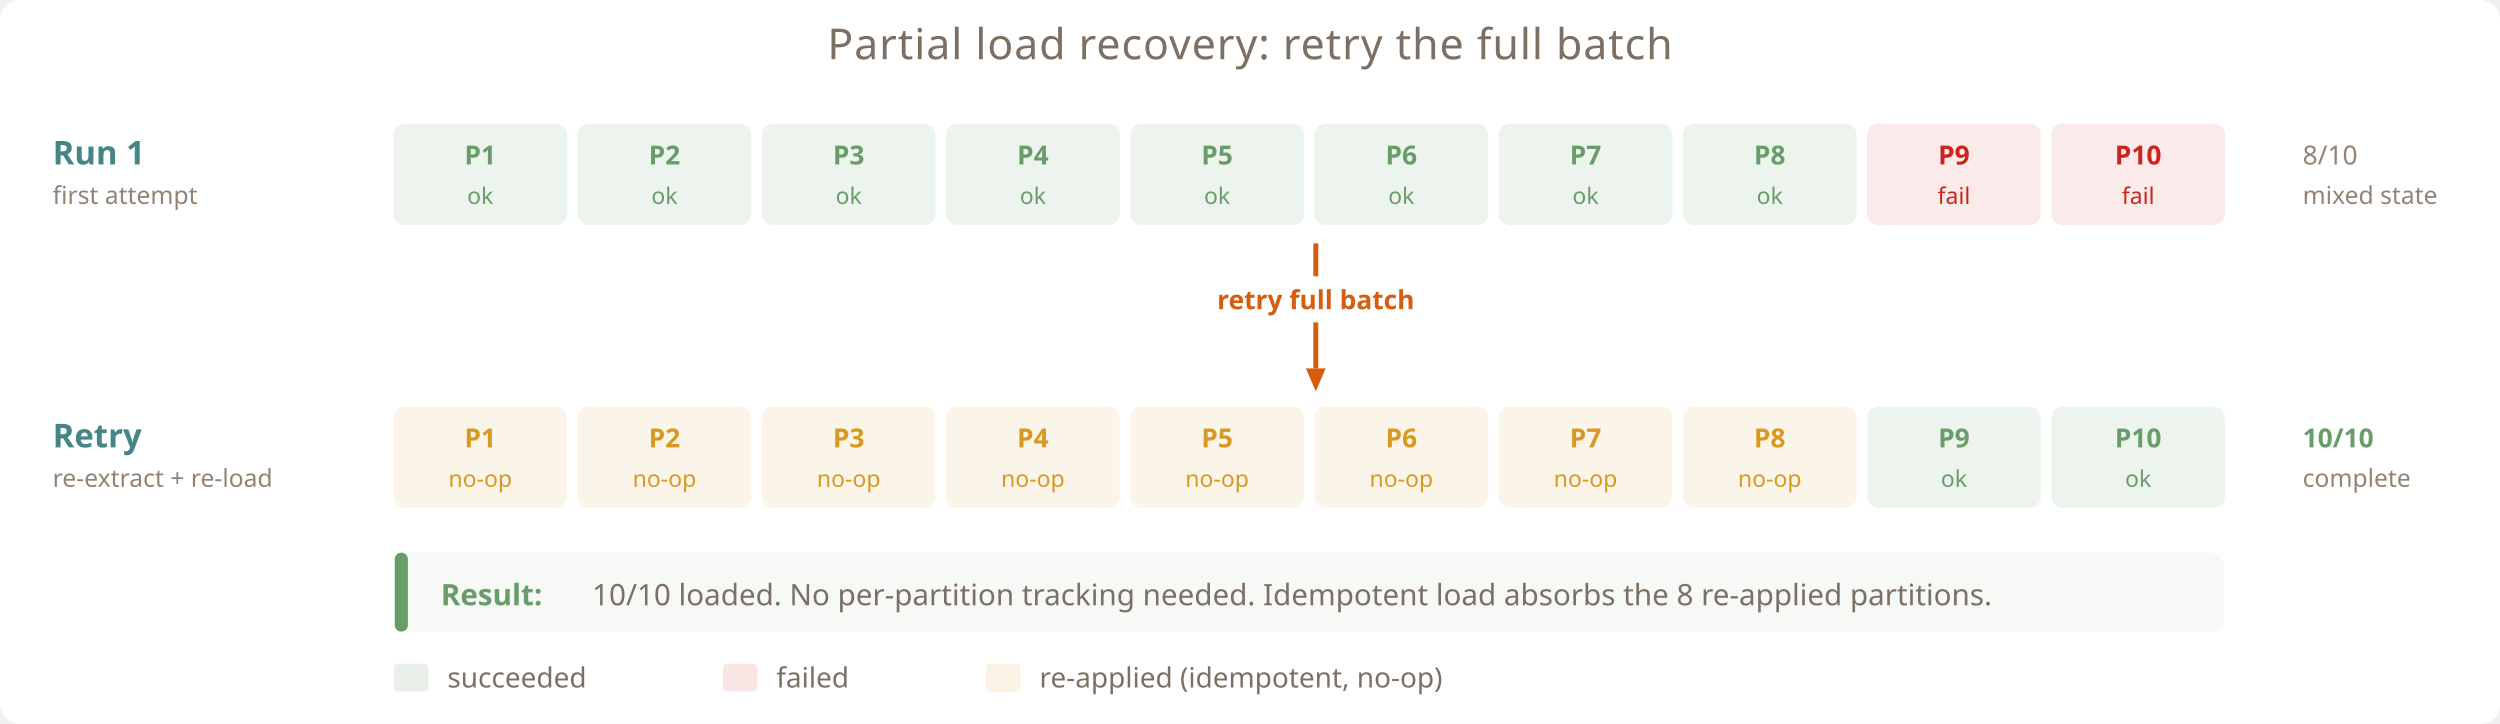
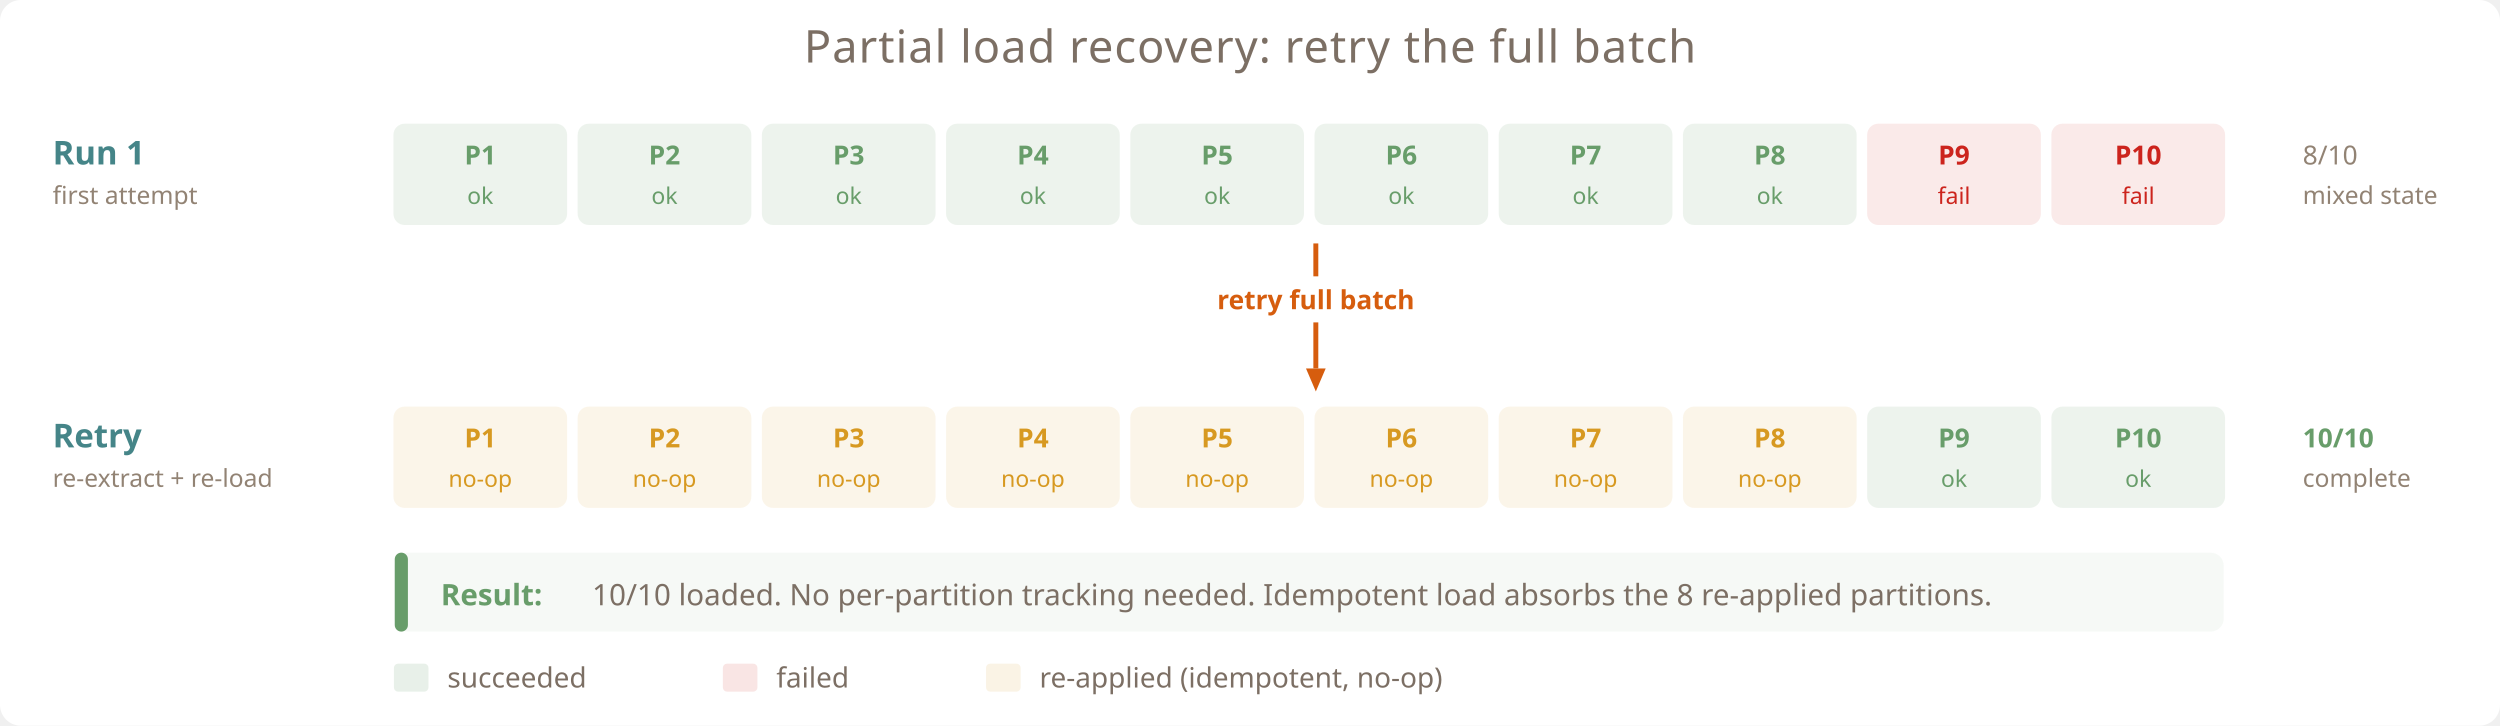
- <svg xmlns="http://www.w3.org/2000/svg" width="760" height="220" viewBox="0 0 760 220">
-   <rect width="760" height="220" fill="#ffffff" rx="6" />
-   <text x="380" y="18" text-anchor="middle" fill="#7c6f64" font-family="'Segoe UI', system-ui, sans-serif" font-size="13" letter-spacing="0.3">Partial load recovery: retry the full batch</text>
-   <text x="16" y="50" fill="#458588" font-family="'Segoe UI', system-ui, sans-serif" font-size="10" font-weight="600">Run 1</text>
-   <text x="16" y="62" fill="#928374" font-family="'Segoe UI', system-ui, sans-serif" font-size="7.5">first attempt</text>
-   <rect x="120" y="38" width="52" height="30" fill="#689d6a" opacity="0.12" stroke="#689d6a" stroke-width="0.8" rx="3" />
-   <text x="146" y="50" text-anchor="middle" fill="#689d6a" font-family="'Segoe UI', system-ui, sans-serif" font-size="8" font-weight="600">P1</text>
-   <text x="146" y="62" text-anchor="middle" fill="#689d6a" font-family="'Segoe UI', system-ui, sans-serif" font-size="7">ok</text>
-   <rect x="176" y="38" width="52" height="30" fill="#689d6a" opacity="0.12" stroke="#689d6a" stroke-width="0.8" rx="3" />
-   <text x="202" y="50" text-anchor="middle" fill="#689d6a" font-family="'Segoe UI', system-ui, sans-serif" font-size="8" font-weight="600">P2</text>
-   <text x="202" y="62" text-anchor="middle" fill="#689d6a" font-family="'Segoe UI', system-ui, sans-serif" font-size="7">ok</text>
-   <rect x="232" y="38" width="52" height="30" fill="#689d6a" opacity="0.12" stroke="#689d6a" stroke-width="0.8" rx="3" />
-   <text x="258" y="50" text-anchor="middle" fill="#689d6a" font-family="'Segoe UI', system-ui, sans-serif" font-size="8" font-weight="600">P3</text>
-   <text x="258" y="62" text-anchor="middle" fill="#689d6a" font-family="'Segoe UI', system-ui, sans-serif" font-size="7">ok</text>
-   <rect x="288" y="38" width="52" height="30" fill="#689d6a" opacity="0.12" stroke="#689d6a" stroke-width="0.8" rx="3" />
-   <text x="314" y="50" text-anchor="middle" fill="#689d6a" font-family="'Segoe UI', system-ui, sans-serif" font-size="8" font-weight="600">P4</text>
-   <text x="314" y="62" text-anchor="middle" fill="#689d6a" font-family="'Segoe UI', system-ui, sans-serif" font-size="7">ok</text>
-   <rect x="344" y="38" width="52" height="30" fill="#689d6a" opacity="0.12" stroke="#689d6a" stroke-width="0.8" rx="3" />
-   <text x="370" y="50" text-anchor="middle" fill="#689d6a" font-family="'Segoe UI', system-ui, sans-serif" font-size="8" font-weight="600">P5</text>
-   <text x="370" y="62" text-anchor="middle" fill="#689d6a" font-family="'Segoe UI', system-ui, sans-serif" font-size="7">ok</text>
-   <rect x="400" y="38" width="52" height="30" fill="#689d6a" opacity="0.12" stroke="#689d6a" stroke-width="0.8" rx="3" />
-   <text x="426" y="50" text-anchor="middle" fill="#689d6a" font-family="'Segoe UI', system-ui, sans-serif" font-size="8" font-weight="600">P6</text>
-   <text x="426" y="62" text-anchor="middle" fill="#689d6a" font-family="'Segoe UI', system-ui, sans-serif" font-size="7">ok</text>
-   <rect x="456" y="38" width="52" height="30" fill="#689d6a" opacity="0.12" stroke="#689d6a" stroke-width="0.8" rx="3" />
-   <text x="482" y="50" text-anchor="middle" fill="#689d6a" font-family="'Segoe UI', system-ui, sans-serif" font-size="8" font-weight="600">P7</text>
-   <text x="482" y="62" text-anchor="middle" fill="#689d6a" font-family="'Segoe UI', system-ui, sans-serif" font-size="7">ok</text>
-   <rect x="512" y="38" width="52" height="30" fill="#689d6a" opacity="0.12" stroke="#689d6a" stroke-width="0.8" rx="3" />
-   <text x="538" y="50" text-anchor="middle" fill="#689d6a" font-family="'Segoe UI', system-ui, sans-serif" font-size="8" font-weight="600">P8</text>
-   <text x="538" y="62" text-anchor="middle" fill="#689d6a" font-family="'Segoe UI', system-ui, sans-serif" font-size="7">ok</text>
-   <rect x="568" y="38" width="52" height="30" fill="#cc241d" opacity="0.10" stroke="#cc241d" stroke-width="0.8" rx="3" />
-   <text x="594" y="50" text-anchor="middle" fill="#cc241d" font-family="'Segoe UI', system-ui, sans-serif" font-size="8" font-weight="600">P9</text>
-   <text x="594" y="62" text-anchor="middle" fill="#cc241d" font-family="'Segoe UI', system-ui, sans-serif" font-size="7">fail</text>
-   <rect x="624" y="38" width="52" height="30" fill="#cc241d" opacity="0.10" stroke="#cc241d" stroke-width="0.8" rx="3" />
-   <text x="650" y="50" text-anchor="middle" fill="#cc241d" font-family="'Segoe UI', system-ui, sans-serif" font-size="8" font-weight="600">P10</text>
-   <text x="650" y="62" text-anchor="middle" fill="#cc241d" font-family="'Segoe UI', system-ui, sans-serif" font-size="7">fail</text>
-   <text x="700" y="50" fill="#928374" font-family="'Segoe UI', system-ui, sans-serif" font-size="8">8/10</text>
-   <text x="700" y="62" fill="#928374" font-family="'Segoe UI', system-ui, sans-serif" font-size="7.5">mixed state</text>
-   <line x1="400" y1="74" x2="400" y2="112" stroke="#d65d0e" stroke-width="1.5" />
-   <polygon points="397,112 400,119 403,112" fill="#d65d0e" />
-   <rect x="350" y="84" width="100" height="14" fill="#ffffff" rx="2" />
-   <text x="400" y="94" text-anchor="middle" fill="#d65d0e" font-family="'Segoe UI', system-ui, sans-serif" font-size="8" font-weight="600">retry full batch</text>
-   <text x="16" y="136" fill="#458588" font-family="'Segoe UI', system-ui, sans-serif" font-size="10" font-weight="600">Retry</text>
-   <text x="16" y="148" fill="#928374" font-family="'Segoe UI', system-ui, sans-serif" font-size="7.5">re-extract + re-load</text>
-   <rect x="120" y="124" width="52" height="30" fill="#d79921" opacity="0.10" stroke="#d79921" stroke-width="0.8" rx="3" />
-   <text x="146" y="136" text-anchor="middle" fill="#d79921" font-family="'Segoe UI', system-ui, sans-serif" font-size="8" font-weight="600">P1</text>
-   <text x="146" y="148" text-anchor="middle" fill="#d79921" font-family="'Segoe UI', system-ui, sans-serif" font-size="7">no-op</text>
-   <rect x="176" y="124" width="52" height="30" fill="#d79921" opacity="0.10" stroke="#d79921" stroke-width="0.8" rx="3" />
-   <text x="202" y="136" text-anchor="middle" fill="#d79921" font-family="'Segoe UI', system-ui, sans-serif" font-size="8" font-weight="600">P2</text>
-   <text x="202" y="148" text-anchor="middle" fill="#d79921" font-family="'Segoe UI', system-ui, sans-serif" font-size="7">no-op</text>
-   <rect x="232" y="124" width="52" height="30" fill="#d79921" opacity="0.10" stroke="#d79921" stroke-width="0.8" rx="3" />
-   <text x="258" y="136" text-anchor="middle" fill="#d79921" font-family="'Segoe UI', system-ui, sans-serif" font-size="8" font-weight="600">P3</text>
-   <text x="258" y="148" text-anchor="middle" fill="#d79921" font-family="'Segoe UI', system-ui, sans-serif" font-size="7">no-op</text>
-   <rect x="288" y="124" width="52" height="30" fill="#d79921" opacity="0.10" stroke="#d79921" stroke-width="0.8" rx="3" />
-   <text x="314" y="136" text-anchor="middle" fill="#d79921" font-family="'Segoe UI', system-ui, sans-serif" font-size="8" font-weight="600">P4</text>
-   <text x="314" y="148" text-anchor="middle" fill="#d79921" font-family="'Segoe UI', system-ui, sans-serif" font-size="7">no-op</text>
-   <rect x="344" y="124" width="52" height="30" fill="#d79921" opacity="0.10" stroke="#d79921" stroke-width="0.8" rx="3" />
-   <text x="370" y="136" text-anchor="middle" fill="#d79921" font-family="'Segoe UI', system-ui, sans-serif" font-size="8" font-weight="600">P5</text>
-   <text x="370" y="148" text-anchor="middle" fill="#d79921" font-family="'Segoe UI', system-ui, sans-serif" font-size="7">no-op</text>
-   <rect x="400" y="124" width="52" height="30" fill="#d79921" opacity="0.10" stroke="#d79921" stroke-width="0.8" rx="3" />
-   <text x="426" y="136" text-anchor="middle" fill="#d79921" font-family="'Segoe UI', system-ui, sans-serif" font-size="8" font-weight="600">P6</text>
-   <text x="426" y="148" text-anchor="middle" fill="#d79921" font-family="'Segoe UI', system-ui, sans-serif" font-size="7">no-op</text>
-   <rect x="456" y="124" width="52" height="30" fill="#d79921" opacity="0.10" stroke="#d79921" stroke-width="0.8" rx="3" />
-   <text x="482" y="136" text-anchor="middle" fill="#d79921" font-family="'Segoe UI', system-ui, sans-serif" font-size="8" font-weight="600">P7</text>
-   <text x="482" y="148" text-anchor="middle" fill="#d79921" font-family="'Segoe UI', system-ui, sans-serif" font-size="7">no-op</text>
-   <rect x="512" y="124" width="52" height="30" fill="#d79921" opacity="0.10" stroke="#d79921" stroke-width="0.8" rx="3" />
-   <text x="538" y="136" text-anchor="middle" fill="#d79921" font-family="'Segoe UI', system-ui, sans-serif" font-size="8" font-weight="600">P8</text>
-   <text x="538" y="148" text-anchor="middle" fill="#d79921" font-family="'Segoe UI', system-ui, sans-serif" font-size="7">no-op</text>
-   <rect x="568" y="124" width="52" height="30" fill="#689d6a" opacity="0.12" stroke="#689d6a" stroke-width="0.8" rx="3" />
-   <text x="594" y="136" text-anchor="middle" fill="#689d6a" font-family="'Segoe UI', system-ui, sans-serif" font-size="8" font-weight="600">P9</text>
-   <text x="594" y="148" text-anchor="middle" fill="#689d6a" font-family="'Segoe UI', system-ui, sans-serif" font-size="7">ok</text>
-   <rect x="624" y="124" width="52" height="30" fill="#689d6a" opacity="0.12" stroke="#689d6a" stroke-width="0.8" rx="3" />
-   <text x="650" y="136" text-anchor="middle" fill="#689d6a" font-family="'Segoe UI', system-ui, sans-serif" font-size="8" font-weight="600">P10</text>
-   <text x="650" y="148" text-anchor="middle" fill="#689d6a" font-family="'Segoe UI', system-ui, sans-serif" font-size="7">ok</text>
-   <text x="700" y="136" fill="#689d6a" font-family="'Segoe UI', system-ui, sans-serif" font-size="8" font-weight="600">10/10</text>
-   <text x="700" y="148" fill="#928374" font-family="'Segoe UI', system-ui, sans-serif" font-size="7.5">complete</text>
-   <rect x="120" y="168" width="556" height="24" fill="#689d6a" opacity="0.06" rx="4" />
-   <rect x="120" y="168" width="4" height="24" fill="#689d6a" rx="2" />
-   <text x="134" y="184" fill="#689d6a" font-family="'Segoe UI', system-ui, sans-serif" font-size="9" font-weight="600">Result:</text>
-   <text x="180" y="184" fill="#7c6f64" font-family="'Segoe UI', system-ui, sans-serif" font-size="9">10/10 loaded. No per-partition tracking needed. Idempotent load absorbs the 8 re-applied partitions.</text>
-   <rect x="120" y="202" width="10" height="8" fill="#689d6a" opacity="0.15" stroke="#689d6a" stroke-width="0.5" rx="1" />
-   <text x="136" y="209" fill="#7c6f64" font-family="'Segoe UI', system-ui, sans-serif" font-size="8.5">succeeded</text>
-   <rect x="220" y="202" width="10" height="8" fill="#cc241d" opacity="0.12" stroke="#cc241d" stroke-width="0.5" rx="1" />
-   <text x="236" y="209" fill="#7c6f64" font-family="'Segoe UI', system-ui, sans-serif" font-size="8.5">failed</text>
-   <rect x="300" y="202" width="10" height="8" fill="#d79921" opacity="0.12" stroke="#d79921" stroke-width="0.5" rx="1" />
-   <text x="316" y="209" fill="#7c6f64" font-family="'Segoe UI', system-ui, sans-serif" font-size="8.5">re-applied (idempotent, no-op)</text>
+ <svg xmlns="http://www.w3.org/2000/svg" width="720" height="209" viewBox="0 0 720 209">
+   <rect width="720" height="209" fill="#ffffff" rx="6" />
+   <text x="360" y="18" text-anchor="middle" fill="#7c6f64" font-family="'Segoe UI', system-ui, sans-serif" font-size="13" letter-spacing="0.3">Partial load recovery: retry the full batch</text>
+   <g transform="scale(0.9474)">
+     <text x="16" y="50" fill="#458588" font-family="'Segoe UI', system-ui, sans-serif" font-size="10" font-weight="600">Run 1</text>
+     <text x="16" y="62" fill="#928374" font-family="'Segoe UI', system-ui, sans-serif" font-size="7.5">first attempt</text>
+     <rect x="120" y="38" width="52" height="30" fill="#689d6a" opacity="0.12" stroke="#689d6a" stroke-width="0.8" rx="3" />
+     <text x="146" y="50" text-anchor="middle" fill="#689d6a" font-family="'Segoe UI', system-ui, sans-serif" font-size="8" font-weight="600">P1</text>
+     <text x="146" y="62" text-anchor="middle" fill="#689d6a" font-family="'Segoe UI', system-ui, sans-serif" font-size="7">ok</text>
+     <rect x="176" y="38" width="52" height="30" fill="#689d6a" opacity="0.12" stroke="#689d6a" stroke-width="0.8" rx="3" />
+     <text x="202" y="50" text-anchor="middle" fill="#689d6a" font-family="'Segoe UI', system-ui, sans-serif" font-size="8" font-weight="600">P2</text>
+     <text x="202" y="62" text-anchor="middle" fill="#689d6a" font-family="'Segoe UI', system-ui, sans-serif" font-size="7">ok</text>
+     <rect x="232" y="38" width="52" height="30" fill="#689d6a" opacity="0.12" stroke="#689d6a" stroke-width="0.8" rx="3" />
+     <text x="258" y="50" text-anchor="middle" fill="#689d6a" font-family="'Segoe UI', system-ui, sans-serif" font-size="8" font-weight="600">P3</text>
+     <text x="258" y="62" text-anchor="middle" fill="#689d6a" font-family="'Segoe UI', system-ui, sans-serif" font-size="7">ok</text>
+     <rect x="288" y="38" width="52" height="30" fill="#689d6a" opacity="0.12" stroke="#689d6a" stroke-width="0.8" rx="3" />
+     <text x="314" y="50" text-anchor="middle" fill="#689d6a" font-family="'Segoe UI', system-ui, sans-serif" font-size="8" font-weight="600">P4</text>
+     <text x="314" y="62" text-anchor="middle" fill="#689d6a" font-family="'Segoe UI', system-ui, sans-serif" font-size="7">ok</text>
+     <rect x="344" y="38" width="52" height="30" fill="#689d6a" opacity="0.12" stroke="#689d6a" stroke-width="0.8" rx="3" />
+     <text x="370" y="50" text-anchor="middle" fill="#689d6a" font-family="'Segoe UI', system-ui, sans-serif" font-size="8" font-weight="600">P5</text>
+     <text x="370" y="62" text-anchor="middle" fill="#689d6a" font-family="'Segoe UI', system-ui, sans-serif" font-size="7">ok</text>
+     <rect x="400" y="38" width="52" height="30" fill="#689d6a" opacity="0.12" stroke="#689d6a" stroke-width="0.8" rx="3" />
+     <text x="426" y="50" text-anchor="middle" fill="#689d6a" font-family="'Segoe UI', system-ui, sans-serif" font-size="8" font-weight="600">P6</text>
+     <text x="426" y="62" text-anchor="middle" fill="#689d6a" font-family="'Segoe UI', system-ui, sans-serif" font-size="7">ok</text>
+     <rect x="456" y="38" width="52" height="30" fill="#689d6a" opacity="0.12" stroke="#689d6a" stroke-width="0.8" rx="3" />
+     <text x="482" y="50" text-anchor="middle" fill="#689d6a" font-family="'Segoe UI', system-ui, sans-serif" font-size="8" font-weight="600">P7</text>
+     <text x="482" y="62" text-anchor="middle" fill="#689d6a" font-family="'Segoe UI', system-ui, sans-serif" font-size="7">ok</text>
+     <rect x="512" y="38" width="52" height="30" fill="#689d6a" opacity="0.12" stroke="#689d6a" stroke-width="0.8" rx="3" />
+     <text x="538" y="50" text-anchor="middle" fill="#689d6a" font-family="'Segoe UI', system-ui, sans-serif" font-size="8" font-weight="600">P8</text>
+     <text x="538" y="62" text-anchor="middle" fill="#689d6a" font-family="'Segoe UI', system-ui, sans-serif" font-size="7">ok</text>
+     <rect x="568" y="38" width="52" height="30" fill="#cc241d" opacity="0.10" stroke="#cc241d" stroke-width="0.8" rx="3" />
+     <text x="594" y="50" text-anchor="middle" fill="#cc241d" font-family="'Segoe UI', system-ui, sans-serif" font-size="8" font-weight="600">P9</text>
+     <text x="594" y="62" text-anchor="middle" fill="#cc241d" font-family="'Segoe UI', system-ui, sans-serif" font-size="7">fail</text>
+     <rect x="624" y="38" width="52" height="30" fill="#cc241d" opacity="0.10" stroke="#cc241d" stroke-width="0.8" rx="3" />
+     <text x="650" y="50" text-anchor="middle" fill="#cc241d" font-family="'Segoe UI', system-ui, sans-serif" font-size="8" font-weight="600">P10</text>
+     <text x="650" y="62" text-anchor="middle" fill="#cc241d" font-family="'Segoe UI', system-ui, sans-serif" font-size="7">fail</text>
+     <text x="700" y="50" fill="#928374" font-family="'Segoe UI', system-ui, sans-serif" font-size="8">8/10</text>
+     <text x="700" y="62" fill="#928374" font-family="'Segoe UI', system-ui, sans-serif" font-size="7.5">mixed state</text>
+     <line x1="400" y1="74" x2="400" y2="112" stroke="#d65d0e" stroke-width="1.5" />
+     <polygon points="397,112 400,119 403,112" fill="#d65d0e" />
+     <rect x="350" y="84" width="100" height="14" fill="#ffffff" rx="2" />
+     <text x="400" y="94" text-anchor="middle" fill="#d65d0e" font-family="'Segoe UI', system-ui, sans-serif" font-size="8" font-weight="600">retry full batch</text>
+     <text x="16" y="136" fill="#458588" font-family="'Segoe UI', system-ui, sans-serif" font-size="10" font-weight="600">Retry</text>
+     <text x="16" y="148" fill="#928374" font-family="'Segoe UI', system-ui, sans-serif" font-size="7.5">re-extract + re-load</text>
+     <rect x="120" y="124" width="52" height="30" fill="#d79921" opacity="0.10" stroke="#d79921" stroke-width="0.8" rx="3" />
+     <text x="146" y="136" text-anchor="middle" fill="#d79921" font-family="'Segoe UI', system-ui, sans-serif" font-size="8" font-weight="600">P1</text>
+     <text x="146" y="148" text-anchor="middle" fill="#d79921" font-family="'Segoe UI', system-ui, sans-serif" font-size="7">no-op</text>
+     <rect x="176" y="124" width="52" height="30" fill="#d79921" opacity="0.10" stroke="#d79921" stroke-width="0.8" rx="3" />
+     <text x="202" y="136" text-anchor="middle" fill="#d79921" font-family="'Segoe UI', system-ui, sans-serif" font-size="8" font-weight="600">P2</text>
+     <text x="202" y="148" text-anchor="middle" fill="#d79921" font-family="'Segoe UI', system-ui, sans-serif" font-size="7">no-op</text>
+     <rect x="232" y="124" width="52" height="30" fill="#d79921" opacity="0.10" stroke="#d79921" stroke-width="0.8" rx="3" />
+     <text x="258" y="136" text-anchor="middle" fill="#d79921" font-family="'Segoe UI', system-ui, sans-serif" font-size="8" font-weight="600">P3</text>
+     <text x="258" y="148" text-anchor="middle" fill="#d79921" font-family="'Segoe UI', system-ui, sans-serif" font-size="7">no-op</text>
+     <rect x="288" y="124" width="52" height="30" fill="#d79921" opacity="0.10" stroke="#d79921" stroke-width="0.8" rx="3" />
+     <text x="314" y="136" text-anchor="middle" fill="#d79921" font-family="'Segoe UI', system-ui, sans-serif" font-size="8" font-weight="600">P4</text>
+     <text x="314" y="148" text-anchor="middle" fill="#d79921" font-family="'Segoe UI', system-ui, sans-serif" font-size="7">no-op</text>
+     <rect x="344" y="124" width="52" height="30" fill="#d79921" opacity="0.10" stroke="#d79921" stroke-width="0.8" rx="3" />
+     <text x="370" y="136" text-anchor="middle" fill="#d79921" font-family="'Segoe UI', system-ui, sans-serif" font-size="8" font-weight="600">P5</text>
+     <text x="370" y="148" text-anchor="middle" fill="#d79921" font-family="'Segoe UI', system-ui, sans-serif" font-size="7">no-op</text>
+     <rect x="400" y="124" width="52" height="30" fill="#d79921" opacity="0.10" stroke="#d79921" stroke-width="0.8" rx="3" />
+     <text x="426" y="136" text-anchor="middle" fill="#d79921" font-family="'Segoe UI', system-ui, sans-serif" font-size="8" font-weight="600">P6</text>
+     <text x="426" y="148" text-anchor="middle" fill="#d79921" font-family="'Segoe UI', system-ui, sans-serif" font-size="7">no-op</text>
+     <rect x="456" y="124" width="52" height="30" fill="#d79921" opacity="0.10" stroke="#d79921" stroke-width="0.8" rx="3" />
+     <text x="482" y="136" text-anchor="middle" fill="#d79921" font-family="'Segoe UI', system-ui, sans-serif" font-size="8" font-weight="600">P7</text>
+     <text x="482" y="148" text-anchor="middle" fill="#d79921" font-family="'Segoe UI', system-ui, sans-serif" font-size="7">no-op</text>
+     <rect x="512" y="124" width="52" height="30" fill="#d79921" opacity="0.10" stroke="#d79921" stroke-width="0.8" rx="3" />
+     <text x="538" y="136" text-anchor="middle" fill="#d79921" font-family="'Segoe UI', system-ui, sans-serif" font-size="8" font-weight="600">P8</text>
+     <text x="538" y="148" text-anchor="middle" fill="#d79921" font-family="'Segoe UI', system-ui, sans-serif" font-size="7">no-op</text>
+     <rect x="568" y="124" width="52" height="30" fill="#689d6a" opacity="0.12" stroke="#689d6a" stroke-width="0.8" rx="3" />
+     <text x="594" y="136" text-anchor="middle" fill="#689d6a" font-family="'Segoe UI', system-ui, sans-serif" font-size="8" font-weight="600">P9</text>
+     <text x="594" y="148" text-anchor="middle" fill="#689d6a" font-family="'Segoe UI', system-ui, sans-serif" font-size="7">ok</text>
+     <rect x="624" y="124" width="52" height="30" fill="#689d6a" opacity="0.12" stroke="#689d6a" stroke-width="0.8" rx="3" />
+     <text x="650" y="136" text-anchor="middle" fill="#689d6a" font-family="'Segoe UI', system-ui, sans-serif" font-size="8" font-weight="600">P10</text>
+     <text x="650" y="148" text-anchor="middle" fill="#689d6a" font-family="'Segoe UI', system-ui, sans-serif" font-size="7">ok</text>
+     <text x="700" y="136" fill="#689d6a" font-family="'Segoe UI', system-ui, sans-serif" font-size="8" font-weight="600">10/10</text>
+     <text x="700" y="148" fill="#928374" font-family="'Segoe UI', system-ui, sans-serif" font-size="7.5">complete</text>
+     <rect x="120" y="168" width="556" height="24" fill="#689d6a" opacity="0.06" rx="4" />
+     <rect x="120" y="168" width="4" height="24" fill="#689d6a" rx="2" />
+     <text x="134" y="184" fill="#689d6a" font-family="'Segoe UI', system-ui, sans-serif" font-size="9" font-weight="600">Result:</text>
+     <text x="180" y="184" fill="#7c6f64" font-family="'Segoe UI', system-ui, sans-serif" font-size="9">10/10 loaded. No per-partition tracking needed. Idempotent load absorbs the 8 re-applied partitions.</text>
+     <rect x="120" y="202" width="10" height="8" fill="#689d6a" opacity="0.15" stroke="#689d6a" stroke-width="0.5" rx="1" />
+     <text x="136" y="209" fill="#7c6f64" font-family="'Segoe UI', system-ui, sans-serif" font-size="8.5">succeeded</text>
+     <rect x="220" y="202" width="10" height="8" fill="#cc241d" opacity="0.12" stroke="#cc241d" stroke-width="0.5" rx="1" />
+     <text x="236" y="209" fill="#7c6f64" font-family="'Segoe UI', system-ui, sans-serif" font-size="8.5">failed</text>
+     <rect x="300" y="202" width="10" height="8" fill="#d79921" opacity="0.12" stroke="#d79921" stroke-width="0.5" rx="1" />
+     <text x="316" y="209" fill="#7c6f64" font-family="'Segoe UI', system-ui, sans-serif" font-size="8.5">re-applied (idempotent, no-op)</text>
+   </g>
</svg>
